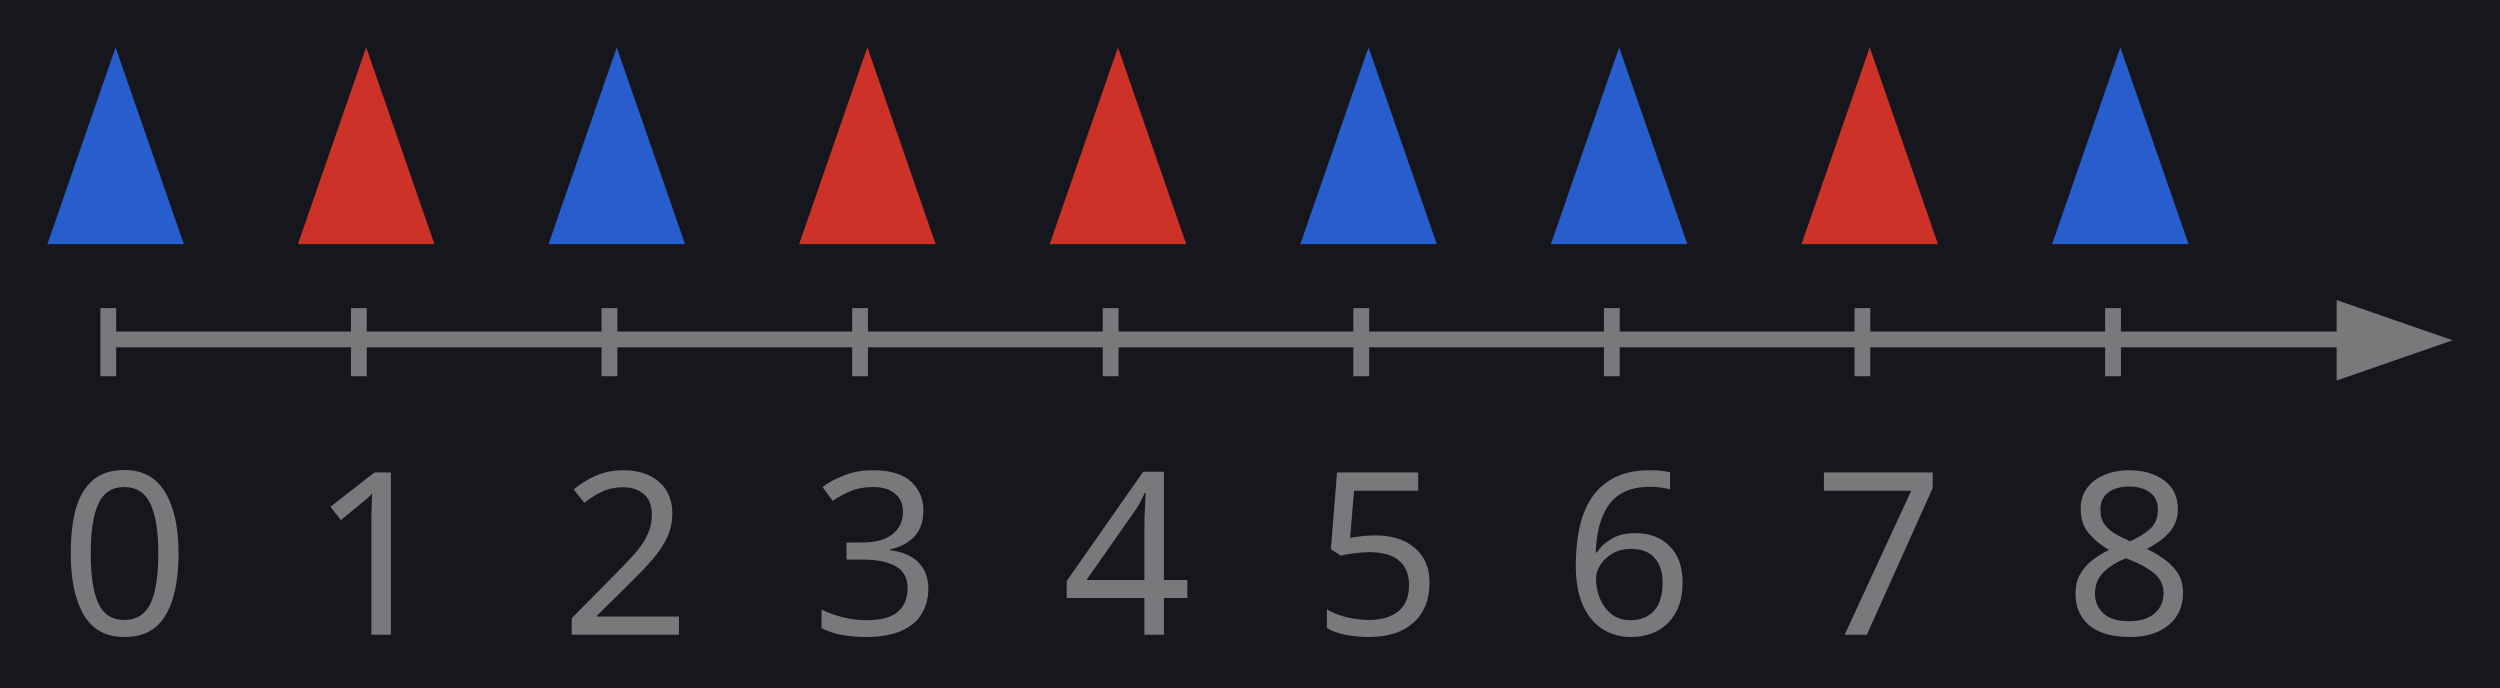
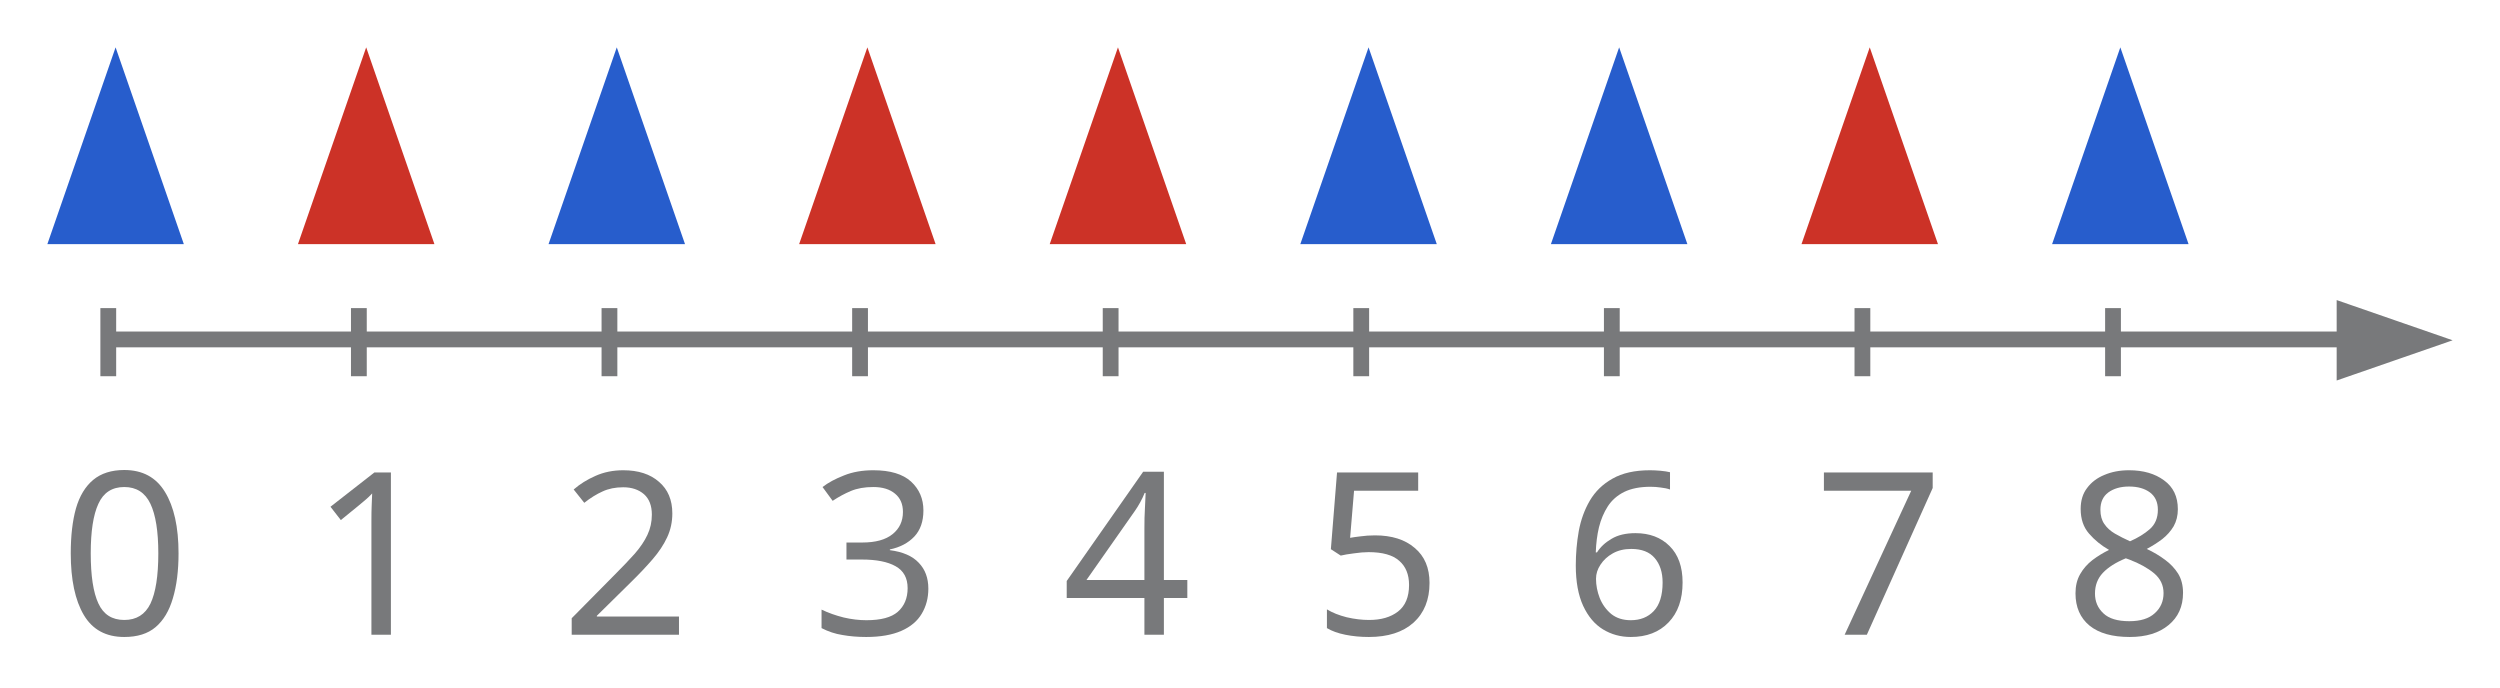
<svg xmlns="http://www.w3.org/2000/svg" xmlns:xlink="http://www.w3.org/1999/xlink" width="158.375mm" height="43.531mm" viewBox="0 0 158.375 43.531" version="1.1" id="svg10081">
  <defs id="defs10078">
    <marker style="overflow:visible" id="Arrow1Mend" refX="0" refY="0" orient="auto">
      <path transform="matrix(-0.4,0,0,-0.4,-4,0)" style="fill:context-stroke;fill-rule:evenodd;stroke:context-stroke;stroke-width:1pt" d="M 0,0 5,-5 -12.5,0 5,5 Z" id="path11302" />
    </marker>
    <marker style="overflow:visible" id="Arrow1Send" refX="0" refY="0" orient="auto">
      <path transform="matrix(-0.2,0,0,-0.2,-1.2,0)" style="fill:context-stroke;fill-rule:evenodd;stroke:context-stroke;stroke-width:1pt" d="M 0,0 5,-5 -12.5,0 5,5 Z" id="path11308" />
    </marker>
    <marker style="overflow:visible" id="Arrow1Lend" refX="0" refY="0" orient="auto">
      <path transform="matrix(-0.8,0,0,-0.8,-10,0)" style="fill:context-stroke;fill-rule:evenodd;stroke:context-stroke;stroke-width:1pt" d="M 0,0 5,-5 -12.5,0 5,5 Z" id="path11296" />
    </marker>
    <linearGradient id="linearGradient10188">
      <stop style="stop-color:#94c2c4;stop-opacity:1" offset="0" id="stop10184" />
      <stop style="stop-color:#94c2c4;stop-opacity:0" offset="1" id="stop10186" />
    </linearGradient>
    <radialGradient xlink:href="#linearGradient10188" id="radialGradient11241" gradientUnits="userSpaceOnUse" gradientTransform="matrix(0.6591216,0,0,0.6590938,111.9754,118.3559)" cx="86.424" cy="122.043" fx="86.424" fy="122.043" r="45.461" />
  </defs>
  <g id="layer1" transform="translate(-26.12683,-104.5572)">
-     <rect style="fill:#16171c;fill-opacity:1;stroke:none;stroke-width:2.499;stroke-miterlimit:4;stroke-dasharray:none;stroke-dashoffset:0;stroke-opacity:0.633" id="rect10433" width="252.91" height="98.441" x="2.168" y="73.808" ry="0" />
    <circle style="fill:url(#radialGradient11241);fill-opacity:1;stroke:#acacac;stroke-width:1;stroke-miterlimit:4;stroke-dasharray:none;stroke-dashoffset:0;stroke-opacity:0.633" id="circle11239" cx="159.42" cy="204.273" r="29.767" />
    <path style="fill:#78797b;fill-opacity:1;stroke:#78797b;stroke-width:1;stroke-linecap:round;stroke-linejoin:miter;stroke-miterlimit:4;stroke-dasharray:none;stroke-opacity:1" d="M 33.247,126.061 H 178.389" id="path11291" />
    <path style="fill:#78797b;fill-opacity:1;stroke:#78797b;stroke-width:3.78;stroke-linecap:round;stroke-miterlimit:4;stroke-dasharray:none;stroke-dashoffset:0;stroke-opacity:1" id="path14083" d="M 277.626,48.059 241.712,27.324 205.798,6.589 l 35.914,-20.735 35.914,-20.735 0,41.47 z" transform="matrix(-0.09479798,0,0,0.05693735,200.6524,125.7394)" />
    <path style="fill:none;stroke:#78797b;stroke-width:1;stroke-linecap:butt;stroke-linejoin:miter;stroke-miterlimit:4;stroke-dasharray:none;stroke-opacity:1" d="m 32.986,124.076 v 4.315" id="path14716" />
    <path style="fill:none;stroke:#78797b;stroke-width:1;stroke-linecap:butt;stroke-linejoin:miter;stroke-miterlimit:4;stroke-dasharray:none;stroke-opacity:1" d="m 48.861,124.076 v 4.315" id="path15591" />
    <path style="fill:none;stroke:#78797b;stroke-width:1;stroke-linecap:butt;stroke-linejoin:miter;stroke-miterlimit:4;stroke-dasharray:none;stroke-opacity:1" d="m 64.736,124.076 v 4.315" id="path15593" />
    <path style="fill:none;stroke:#78797b;stroke-width:1;stroke-linecap:butt;stroke-linejoin:miter;stroke-miterlimit:4;stroke-dasharray:none;stroke-opacity:1" d="m 80.611,124.076 v 4.315" id="path15595" />
    <path style="fill:none;stroke:#78797b;stroke-width:1;stroke-linecap:butt;stroke-linejoin:miter;stroke-miterlimit:4;stroke-dasharray:none;stroke-opacity:1" d="m 96.486,124.076 v 4.315" id="path15597" />
    <path style="fill:none;stroke:#78797b;stroke-width:1;stroke-linecap:butt;stroke-linejoin:miter;stroke-miterlimit:4;stroke-dasharray:none;stroke-opacity:1" d="m 112.361,124.076 v 4.315" id="path15599" />
    <path style="fill:none;stroke:#78797b;stroke-width:1;stroke-linecap:butt;stroke-linejoin:miter;stroke-miterlimit:4;stroke-dasharray:none;stroke-opacity:1" d="m 128.236,124.076 v 4.315" id="path15601" />
    <path style="fill:none;stroke:#78797b;stroke-width:1;stroke-linecap:butt;stroke-linejoin:miter;stroke-miterlimit:4;stroke-dasharray:none;stroke-opacity:1" d="m 144.111,124.076 v 4.315" id="path15603" />
    <path style="fill:none;stroke:#78797b;stroke-width:1;stroke-linecap:butt;stroke-linejoin:miter;stroke-miterlimit:4;stroke-dasharray:none;stroke-opacity:1" d="m 159.986,124.076 v 4.315" id="path15605" />
    <text xml:space="preserve" style="font-style:normal;font-weight:normal;font-size:14.384px;line-height:1.25;font-family:sans-serif;fill:#78797b;fill-opacity:1;stroke:none;stroke-width:0.36" x="29.906" y="144.772" id="text15922">
      <tspan id="tspan15920" style="font-style:normal;font-variant:normal;font-weight:normal;font-stretch:normal;font-family:'CMU Serif';-inkscape-font-specification:'CMU Serif';fill:#78797b;fill-opacity:1;stroke-width:0.36" x="29.906" y="144.772">0</tspan>
    </text>
    <text xml:space="preserve" style="font-style:normal;font-weight:normal;font-size:14.384px;line-height:1.25;font-family:sans-serif;fill:#78797b;fill-opacity:1;stroke:none;stroke-width:0.36" x="45.781" y="144.772" id="text18670">
      <tspan id="tspan18668" style="font-style:normal;font-variant:normal;font-weight:normal;font-stretch:normal;font-family:'CMU Serif';-inkscape-font-specification:'CMU Serif';fill:#78797b;fill-opacity:1;stroke-width:0.36" x="45.781" y="144.772">1</tspan>
    </text>
    <text xml:space="preserve" style="font-style:normal;font-weight:normal;font-size:14.384px;line-height:1.25;font-family:sans-serif;fill:#78797b;fill-opacity:1;stroke:none;stroke-width:0.36" x="61.656" y="144.772" id="text19252">
      <tspan id="tspan19250" style="font-style:normal;font-variant:normal;font-weight:normal;font-stretch:normal;font-family:'CMU Serif';-inkscape-font-specification:'CMU Serif';fill:#78797b;fill-opacity:1;stroke-width:0.36" x="61.656" y="144.772">2</tspan>
    </text>
    <text xml:space="preserve" style="font-style:normal;font-weight:normal;font-size:14.384px;line-height:1.25;font-family:sans-serif;fill:#78797b;fill-opacity:1;stroke:none;stroke-width:0.36" x="77.531" y="144.772" id="text19358">
      <tspan id="tspan19356" style="font-style:normal;font-variant:normal;font-weight:normal;font-stretch:normal;font-family:'CMU Serif';-inkscape-font-specification:'CMU Serif';fill:#78797b;fill-opacity:1;stroke-width:0.36" x="77.531" y="144.772">3</tspan>
    </text>
    <text xml:space="preserve" style="font-style:normal;font-weight:normal;font-size:14.384px;line-height:1.25;font-family:sans-serif;fill:#78797b;fill-opacity:1;stroke:none;stroke-width:0.36" x="93.406" y="144.772" id="text19948">
      <tspan id="tspan19946" style="font-style:normal;font-variant:normal;font-weight:normal;font-stretch:normal;font-family:'CMU Serif';-inkscape-font-specification:'CMU Serif';fill:#78797b;fill-opacity:1;stroke-width:0.36" x="93.406" y="144.772">4</tspan>
    </text>
    <text xml:space="preserve" style="font-style:normal;font-weight:normal;font-size:14.384px;line-height:1.25;font-family:sans-serif;fill:#78797b;fill-opacity:1;stroke:none;stroke-width:0.36" x="109.281" y="144.772" id="text20091">
      <tspan id="tspan20089" style="font-style:normal;font-variant:normal;font-weight:normal;font-stretch:normal;font-family:'CMU Serif';-inkscape-font-specification:'CMU Serif';fill:#78797b;fill-opacity:1;stroke-width:0.36" x="109.281" y="144.772">5</tspan>
    </text>
    <text xml:space="preserve" style="font-style:normal;font-weight:normal;font-size:14.384px;line-height:1.25;font-family:sans-serif;fill:#78797b;fill-opacity:1;stroke:none;stroke-width:0.36" x="125.156" y="144.772" id="text20541">
      <tspan id="tspan20539" style="font-style:normal;font-variant:normal;font-weight:normal;font-stretch:normal;font-family:'CMU Serif';-inkscape-font-specification:'CMU Serif';fill:#78797b;fill-opacity:1;stroke-width:0.36" x="125.156" y="144.772">6</tspan>
    </text>
    <text xml:space="preserve" style="font-style:normal;font-weight:normal;font-size:14.384px;line-height:1.25;font-family:sans-serif;fill:#78797b;fill-opacity:1;stroke:none;stroke-width:0.36" x="141.031" y="144.772" id="text20982">
      <tspan id="tspan20980" style="font-style:normal;font-variant:normal;font-weight:normal;font-stretch:normal;font-family:'CMU Serif';-inkscape-font-specification:'CMU Serif';fill:#78797b;fill-opacity:1;stroke-width:0.36" x="141.031" y="144.772">7</tspan>
    </text>
    <text xml:space="preserve" style="font-style:normal;font-weight:normal;font-size:14.384px;line-height:1.25;font-family:sans-serif;fill:#78797b;fill-opacity:1;stroke:none;stroke-width:0.36" x="156.906" y="144.772" id="text21432">
      <tspan id="tspan21430" style="font-style:normal;font-variant:normal;font-weight:normal;font-stretch:normal;font-family:'CMU Serif';-inkscape-font-specification:'CMU Serif';fill:#78797b;fill-opacity:1;stroke-width:0.36" x="156.906" y="144.772">8</tspan>
    </text>
    <path style="fill:#275dcc;fill-opacity:1;stroke:none;stroke-width:3.78;stroke-linecap:round;stroke-miterlimit:4;stroke-dasharray:none;stroke-dashoffset:0;stroke-opacity:1" id="path22280" d="M 277.626,48.059 241.712,27.324 205.798,6.589 l 35.914,-20.735 35.914,-20.735 0,41.47 z" transform="matrix(0,0.1735529,0.104239,0,32.76273,71.84035)" />
    <path style="fill:#cc3227;fill-opacity:1;stroke:none;stroke-width:3.78;stroke-linecap:round;stroke-miterlimit:4;stroke-dasharray:none;stroke-dashoffset:0;stroke-opacity:1" id="path22464" d="M 277.626,48.059 241.712,27.324 205.798,6.589 l 35.914,-20.735 35.914,-20.735 0,41.47 z" transform="matrix(0,0.1735529,0.104239,0,48.63773,71.84035)" />
    <path style="fill:#275dcc;fill-opacity:1;stroke:none;stroke-width:3.78;stroke-linecap:round;stroke-miterlimit:4;stroke-dasharray:none;stroke-dashoffset:0;stroke-opacity:1" id="path22466" d="M 277.626,48.059 241.712,27.324 205.798,6.589 l 35.914,-20.735 35.914,-20.735 0,41.47 z" transform="matrix(0,0.1735529,0.104239,0,64.51273,71.84035)" />
    <path style="fill:#cc3227;fill-opacity:1;stroke:none;stroke-width:3.78;stroke-linecap:round;stroke-miterlimit:4;stroke-dasharray:none;stroke-dashoffset:0;stroke-opacity:1" id="path22468" d="M 277.626,48.059 241.712,27.324 205.798,6.589 l 35.914,-20.735 35.914,-20.735 0,41.47 z" transform="matrix(0,0.1735529,0.104239,0,80.38773,71.84035)" />
    <path style="fill:#cc3227;fill-opacity:1;stroke:none;stroke-width:3.78;stroke-linecap:round;stroke-miterlimit:4;stroke-dasharray:none;stroke-dashoffset:0;stroke-opacity:1" id="path22470" d="M 277.626,48.059 241.712,27.324 205.798,6.589 l 35.914,-20.735 35.914,-20.735 0,41.47 z" transform="matrix(0,0.1735529,0.104239,0,96.26273,71.84035)" />
    <path style="fill:#275dcc;fill-opacity:1;stroke:none;stroke-width:3.78;stroke-linecap:round;stroke-miterlimit:4;stroke-dasharray:none;stroke-dashoffset:0;stroke-opacity:1" id="path22472" d="M 277.626,48.059 241.712,27.324 205.798,6.589 l 35.914,-20.735 35.914,-20.735 0,41.47 z" transform="matrix(0,0.1735529,0.104239,0,112.1377,71.84035)" />
    <path style="fill:#275dcc;fill-opacity:1;stroke:none;stroke-width:3.78;stroke-linecap:round;stroke-miterlimit:4;stroke-dasharray:none;stroke-dashoffset:0;stroke-opacity:1" id="path22474" d="M 277.626,48.059 241.712,27.324 205.798,6.589 l 35.914,-20.735 35.914,-20.735 0,41.47 z" transform="matrix(0,0.1735529,0.104239,0,128.0128,71.84035)" />
    <path style="fill:#cc3227;fill-opacity:1;stroke:none;stroke-width:3.78;stroke-linecap:round;stroke-miterlimit:4;stroke-dasharray:none;stroke-dashoffset:0;stroke-opacity:1" id="path22476" d="M 277.626,48.059 241.712,27.324 205.798,6.589 l 35.914,-20.735 35.914,-20.735 0,41.47 z" transform="matrix(0,0.1735529,0.104239,0,143.8878,71.84035)" />
    <path style="fill:#275dcc;fill-opacity:1;stroke:none;stroke-width:3.78;stroke-linecap:round;stroke-miterlimit:4;stroke-dasharray:none;stroke-dashoffset:0;stroke-opacity:1" id="path22478" d="M 277.626,48.059 241.712,27.324 205.798,6.589 l 35.914,-20.735 35.914,-20.735 0,41.47 z" transform="matrix(0,0.1735529,0.104239,0,159.7628,71.84035)" />
  </g>
</svg>
